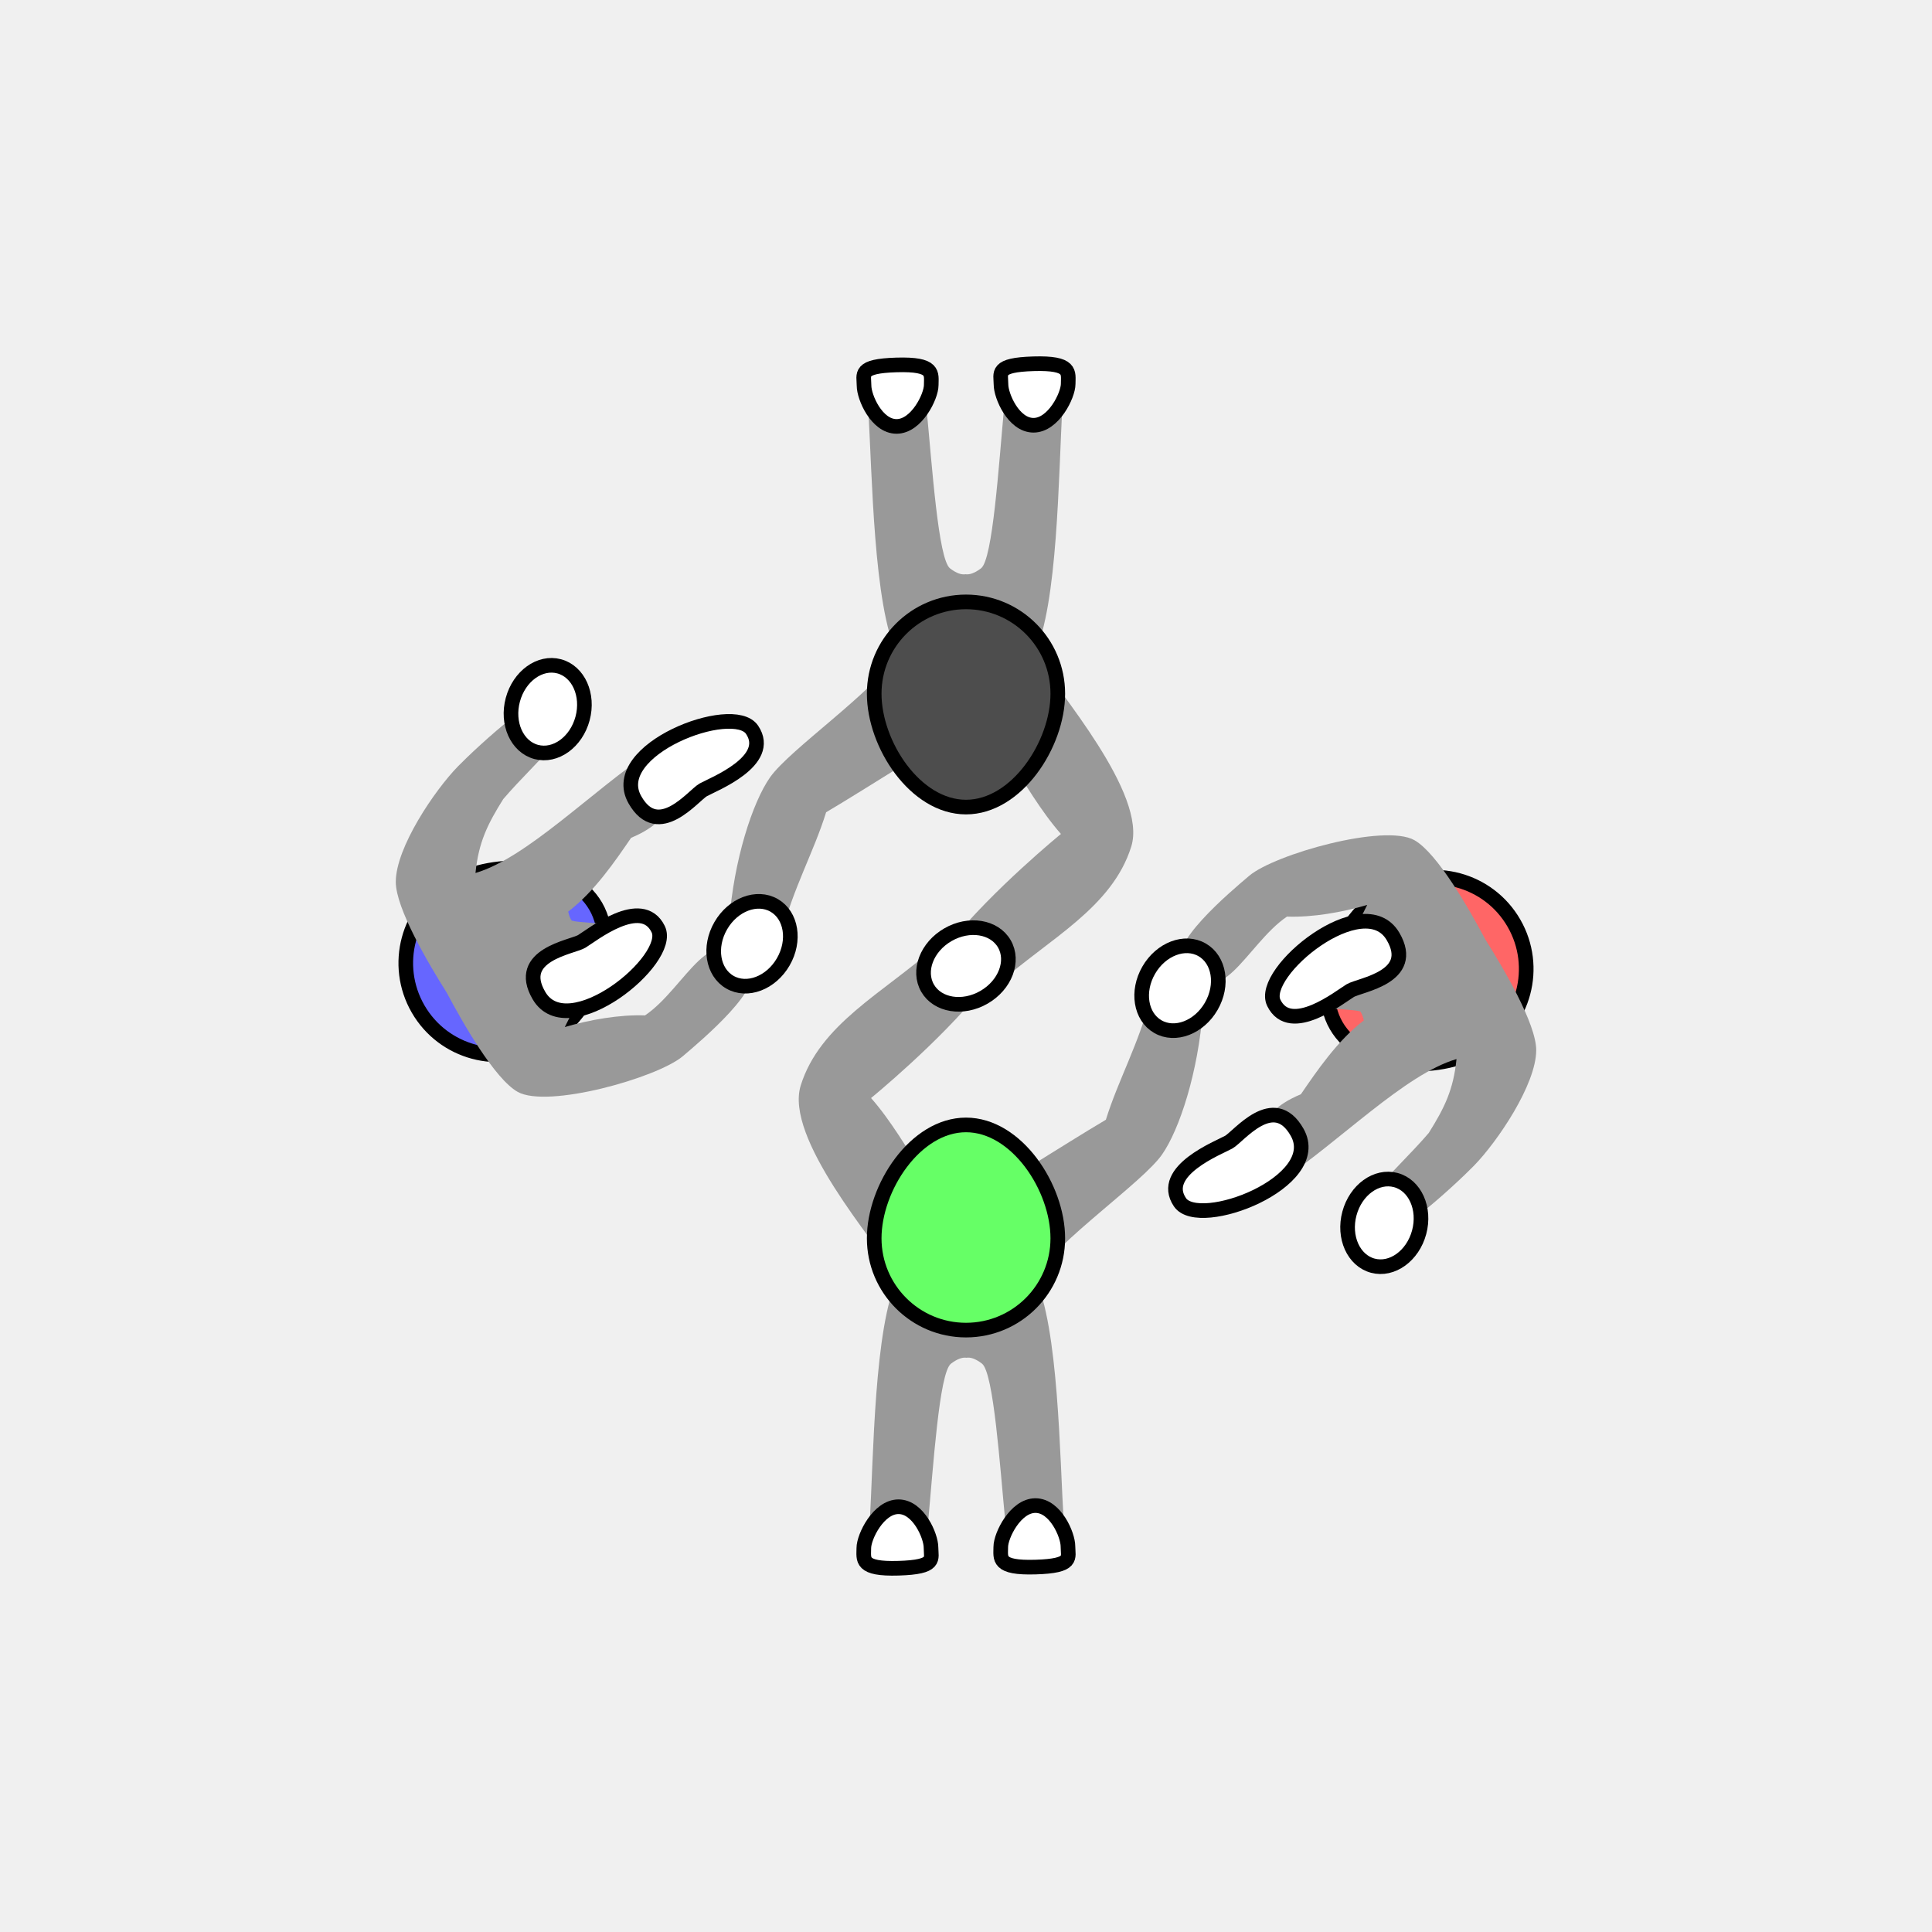
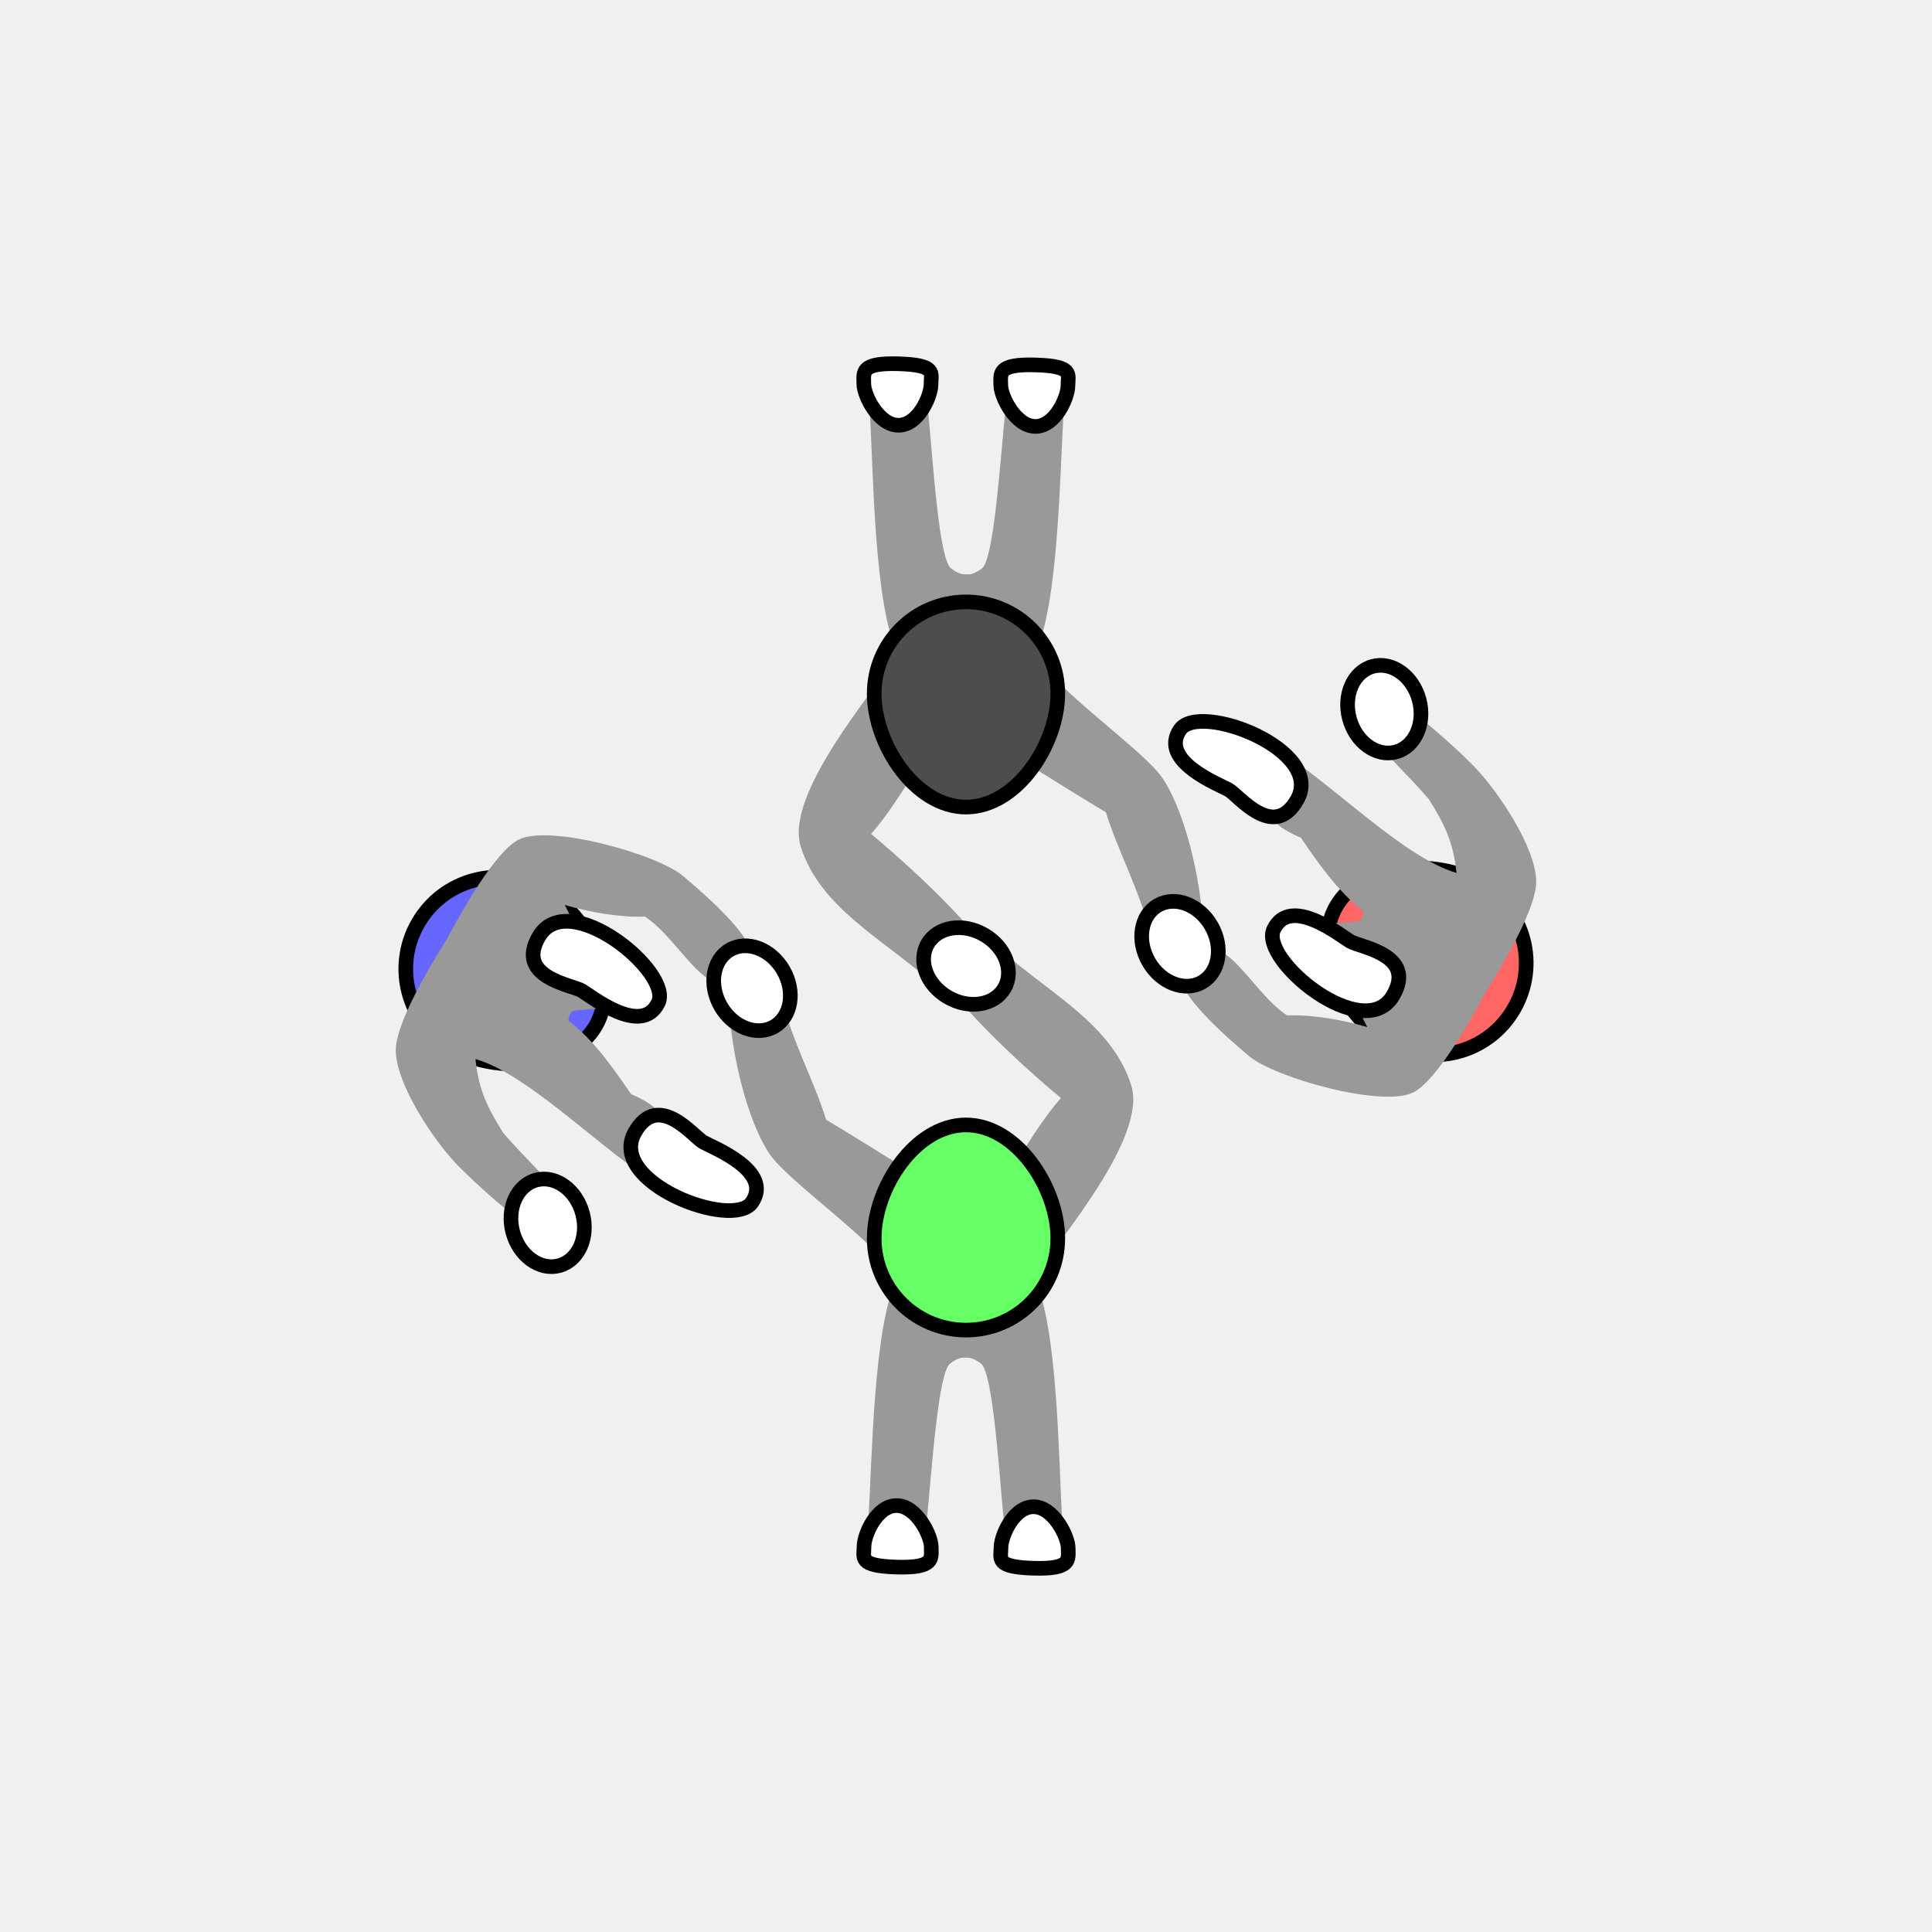
<svg xmlns="http://www.w3.org/2000/svg" width="35mm" height="35mm" viewBox="0 0 35 35" version="1.1" id="svg1" xml:space="preserve">
  <defs id="defs1" />
  <g id="layer1">
-     <path style="fill:#999999;fill-opacity:1;stroke:none;stroke-width:0.265;stroke-dasharray:none;stroke-opacity:1" d="m 18.738,7.113 c 0.262,-0.004 0.518,0.082 0.508,0.262 -0.072,1.252 -0.081,3.577 -0.51,4.482 0.438,0.679 2.054,2.531 1.758,3.479 -0.347,1.111 -1.492,1.673 -2.419,2.496 -0.211,0.187 -1.046,-0.529 -0.869,-0.748 0.786,-0.975 2.014,-1.976 2.014,-1.976 -0.738,-0.838 -1.159,-2.062 -1.723,-1.917 -0.47,0.226 -1.752,1.063 -2.531,1.524 -0.224,0.721 -0.598,1.375 -0.818,2.235 -0.025,0.28 -0.958,0.02 -0.937,-0.261 0.082,-1.1 0.418,-2.15 0.74,-2.608 0.355,-0.504 1.868,-1.538 2.303,-2.219 -0.432,-0.904 -0.45,-3.23 -0.527,-4.482 -0.022,-0.359 1.022,-0.346 1.057,0.012 0.101,1.03 0.213,2.744 0.428,2.906 0.121,0.092 0.211,0.116 0.279,0.105 0.068,0.01 0.16,-0.015 0.281,-0.107 0.214,-0.163 0.321,-1.876 0.418,-2.906 0.017,-0.179 0.285,-0.273 0.547,-0.277 z" id="path4-6" />
-     <path id="path1-3" style="fill:#4d4d4d;fill-opacity:1;stroke:#000000;stroke-width:0.265" d="m 15.837,12.567 c 0,0.918 0.744,2.054 1.663,2.054 0.918,0 1.663,-1.136 1.663,-2.054 0,-0.918 -0.744,-1.663 -1.663,-1.663 -0.918,0 -1.663,0.744 -1.663,1.663 z" />
-     <path id="path1-7-1-1" style="fill:#ffffff;stroke:#000000;stroke-width:0.265;stroke-dasharray:none" d="m 18.134,6.966 c 0,0.207 0.228,0.738 0.589,0.738 0.361,0 0.628,-0.542 0.628,-0.749 0,-0.207 0.07,-0.386 -0.628,-0.365 -0.698,0.021 -0.589,0.168 -0.589,0.375 z" />
-     <path id="path1-7-1-9-7" style="fill:#ffffff;stroke:#000000;stroke-width:0.265;stroke-dasharray:none" d="m 15.653,6.987 c 0,0.207 0.228,0.738 0.589,0.738 0.361,0 0.628,-0.542 0.628,-0.749 0,-0.207 0.07,-0.386 -0.628,-0.365 -0.698,0.021 -0.589,0.168 -0.589,0.375 z" />
-     <path id="path1-3-0-4-9" style="fill:#6666ff;fill-opacity:1;stroke:#000000;stroke-width:0.265" d="m 8.183,16.006 c 0.795,-0.459 2.151,-0.383 2.61,0.413 0.459,0.795 -0.153,2.008 -0.948,2.467 C 9.05,19.345 8.033,19.073 7.574,18.278 7.115,17.482 7.387,16.466 8.183,16.006 Z" />
-     <path style="fill:#999999;fill-opacity:1;stroke:none;stroke-width:0.265;stroke-dasharray:none;stroke-opacity:1" d="m 10.232,18.606 c 0.444,-0.131 0.989,-0.228 1.453,-0.211 0.74,-0.499 1.226,-1.851 1.872,-0.862 0.341,0.312 -0.845,1.311 -1.187,1.601 C 11.908,19.525 9.917,20.087 9.376,19.779 8.961,19.543 8.385,18.534 8.093,17.983 7.76,17.455 7.168,16.452 7.17,15.974 7.172,15.352 7.872,14.32 8.294,13.886 8.607,13.564 10.048,12.21 10.271,12.571 10.603,13.11 9.753,13.731 9.117,14.476 c -0.277,0.443 -0.447,0.774 -0.503,1.339 0.933,-0.273 2.131,-1.504 3.177,-2.197 0.299,-0.198 0.877,0.671 0.585,0.88 -0.421,0.301 -0.451,0.473 -0.943,0.68 -0.284,0.415 -0.663,0.974 -1.139,1.336 0.01,0.062 0.032,0.114 0.058,0.158 0.026,0.045 0.957,0.069 1.006,0.109 0.41,0.468 -0.048,0.498 -0.803,1.181 z" id="path4-6-3-2-0-9" />
-     <ellipse style="fill:#ffffff;fill-opacity:1;stroke:#000000;stroke-width:0.265;stroke-dasharray:none;stroke-opacity:1" id="path1-7-2-9-9-1-3-3" cx="-12.909" cy="-9.841" rx="0.654" ry="0.803" transform="rotate(-165)" />
-     <path id="path1-7-1-1-4-1-4" style="fill:#ffffff;stroke:#000000;stroke-width:0.265;stroke-dasharray:none" d="m 11.924,16.833 c -0.299,-0.615 -1.207,0.115 -1.385,0.221 -0.178,0.106 -1.209,0.241 -0.775,0.982 0.527,0.899 2.43,-0.649 2.16,-1.203 z" />
-     <path id="path1-7-1-1-4-5-9-3" style="fill:#ffffff;stroke:#000000;stroke-width:0.265;stroke-dasharray:none" d="m 13.624,13.22 c 0.383,0.567 -0.703,0.988 -0.884,1.089 -0.181,0.102 -0.813,0.927 -1.238,0.18 -0.515,-0.906 1.777,-1.78 2.122,-1.269 z" />
-     <ellipse style="fill:#ffffff;fill-opacity:1;stroke:#000000;stroke-width:0.265;stroke-dasharray:none;stroke-opacity:1" id="path1-7-2-9-9-1-3-1" cx="-20.347" cy="-7.995" rx="0.654" ry="0.803" transform="rotate(-150)" />
-     <path style="fill:#999999;fill-opacity:1;stroke:none;stroke-width:0.265;stroke-dasharray:none;stroke-opacity:1" d="m 16.262,27.887 c -0.262,0.004 -0.518,-0.082 -0.508,-0.262 0.072,-1.252 0.081,-3.577 0.51,-4.482 -0.438,-0.679 -2.054,-2.531 -1.758,-3.479 0.347,-1.111 1.492,-1.673 2.419,-2.496 0.211,-0.187 1.046,0.529 0.869,0.748 -0.786,0.975 -2.014,1.976 -2.014,1.976 0.738,0.838 1.159,2.062 1.723,1.917 0.47,-0.226 1.752,-1.063 2.531,-1.524 0.224,-0.721 0.598,-1.375 0.818,-2.235 0.025,-0.28 0.958,-0.02 0.937,0.261 -0.082,1.1 -0.418,2.15 -0.74,2.608 -0.355,0.504 -1.868,1.538 -2.303,2.219 0.432,0.904 0.45,3.23 0.527,4.482 0.022,0.359 -1.022,0.346 -1.057,-0.012 -0.101,-1.03 -0.213,-2.744 -0.428,-2.906 -0.121,-0.092 -0.211,-0.116 -0.279,-0.105 -0.068,-0.01 -0.16,0.015 -0.281,0.107 -0.214,0.163 -0.321,1.876 -0.418,2.906 -0.017,0.179 -0.285,0.273 -0.547,0.277 z" id="path4-6-9" />
-     <path id="path1-3-0" style="fill:#66ff66;fill-opacity:1;stroke:#000000;stroke-width:0.265" d="m 19.163,22.433 c 0,-0.918 -0.744,-2.054 -1.663,-2.054 -0.918,0 -1.663,1.136 -1.663,2.054 0,0.918 0.744,1.663 1.663,1.663 0.918,0 1.663,-0.744 1.663,-1.663 z" />
-     <path id="path1-7-1-1-5" style="fill:#ffffff;stroke:#000000;stroke-width:0.265;stroke-dasharray:none" d="m 16.866,28.034 c 0,-0.207 -0.228,-0.738 -0.589,-0.738 -0.361,0 -0.628,0.542 -0.628,0.749 0,0.207 -0.07,0.386 0.628,0.365 0.698,-0.021 0.589,-0.168 0.589,-0.375 z" />
-     <path id="path1-7-1-9-7-6" style="fill:#ffffff;stroke:#000000;stroke-width:0.265;stroke-dasharray:none" d="m 19.347,28.013 c 0,-0.207 -0.228,-0.738 -0.589,-0.738 -0.361,0 -0.628,0.542 -0.628,0.749 0,0.207 -0.07,0.386 0.628,0.365 0.698,-0.021 0.589,-0.168 0.589,-0.375 z" />
-     <path id="path1-3-0-4-9-7" style="fill:#ff6666;fill-opacity:1;stroke:#000000;stroke-width:0.265" d="m 26.817,18.994 c -0.795,0.459 -2.151,0.383 -2.61,-0.413 -0.459,-0.795 0.153,-2.008 0.948,-2.467 0.795,-0.459 1.812,-0.187 2.271,0.609 0.459,0.795 0.187,1.812 -0.609,2.271 z" />
-     <path style="fill:#999999;fill-opacity:1;stroke:none;stroke-width:0.265;stroke-dasharray:none;stroke-opacity:1" d="m 24.768,16.394 c -0.444,0.131 -0.989,0.228 -1.453,0.211 -0.74,0.499 -1.226,1.851 -1.872,0.862 -0.341,-0.312 0.845,-1.311 1.187,-1.601 0.462,-0.391 2.453,-0.953 2.994,-0.645 0.415,0.236 0.991,1.245 1.283,1.796 0.333,0.528 0.924,1.531 0.923,2.009 -0.002,0.623 -0.702,1.654 -1.124,2.088 -0.313,0.322 -1.754,1.676 -1.977,1.315 -0.332,-0.539 0.518,-1.16 1.154,-1.904 0.277,-0.443 0.447,-0.774 0.503,-1.339 -0.933,0.273 -2.131,1.504 -3.177,2.197 -0.299,0.198 -0.877,-0.671 -0.585,-0.88 0.421,-0.301 0.451,-0.473 0.943,-0.68 0.284,-0.415 0.663,-0.974 1.139,-1.336 -0.01,-0.062 -0.032,-0.114 -0.058,-0.158 -0.026,-0.045 -0.957,-0.069 -1.006,-0.109 -0.41,-0.468 0.048,-0.498 0.803,-1.181 z" id="path4-6-3-2-0-9-7" />
-     <ellipse style="fill:#ffffff;fill-opacity:1;stroke:#000000;stroke-width:0.265;stroke-dasharray:none;stroke-opacity:1" id="path1-7-2-9-9-1-3-3-4" cx="29.957" cy="14.908" rx="0.654" ry="0.803" transform="rotate(15)" />
-     <path id="path1-7-1-1-4-1-4-0" style="fill:#ffffff;stroke:#000000;stroke-width:0.265;stroke-dasharray:none" d="m 23.076,18.167 c 0.299,0.615 1.207,-0.115 1.385,-0.221 0.178,-0.106 1.209,-0.241 0.775,-0.982 -0.527,-0.899 -2.43,0.649 -2.16,1.203 z" />
-     <path id="path1-7-1-1-4-5-9-3-6" style="fill:#ffffff;stroke:#000000;stroke-width:0.265;stroke-dasharray:none" d="m 21.376,21.78 c -0.383,-0.567 0.703,-0.988 0.884,-1.089 0.181,-0.102 0.813,-0.927 1.238,-0.18 0.515,0.906 -1.777,1.78 -2.122,1.269 z" />
-     <ellipse style="fill:#ffffff;fill-opacity:1;stroke:#000000;stroke-width:0.265;stroke-dasharray:none;stroke-opacity:1" id="path1-7-2-9-9-1-3-1-4" cx="27.464" cy="4.816" rx="0.654" ry="0.803" transform="rotate(30)" />
-     <ellipse style="fill:#ffffff;fill-opacity:1;stroke:#000000;stroke-width:0.265;stroke-dasharray:none;stroke-opacity:1" id="path1-7-2-9-9-1" cx="-23.905" cy="6.405" rx="0.654" ry="0.803" transform="rotate(-120)" />
+     <path style="fill:#999999;fill-opacity:1;stroke:none;stroke-width:0.265;stroke-dasharray:none;stroke-opacity:1" d="m 16.262,7.113 c -0.262,-0.004 -0.518,0.082 -0.508,0.262 0.072,1.252 0.081,3.577 0.51,4.482 -0.438,0.679 -2.054,2.531 -1.758,3.479 0.347,1.111 1.492,1.673 2.419,2.496 0.211,0.187 1.046,-0.529 0.869,-0.748 -0.786,-0.975 -2.014,-1.976 -2.014,-1.976 0.738,-0.838 1.159,-2.062 1.723,-1.917 0.47,0.226 1.752,1.063 2.531,1.524 0.224,0.721 0.598,1.375 0.818,2.235 0.025,0.28 0.958,0.02 0.937,-0.261 -0.082,-1.1 -0.418,-2.15 -0.74,-2.608 -0.355,-0.504 -1.868,-1.538 -2.303,-2.219 0.432,-0.904 0.45,-3.23 0.527,-4.482 0.022,-0.359 -1.022,-0.346 -1.057,0.012 -0.101,1.03 -0.213,2.744 -0.428,2.906 -0.121,0.092 -0.211,0.116 -0.279,0.105 -0.068,0.01 -0.16,-0.015 -0.281,-0.107 C 17.013,10.134 16.906,8.421 16.809,7.391 16.792,7.212 16.525,7.117 16.262,7.113 Z" id="path4-6" />
+     <path id="path1-3" style="fill:#4d4d4d;fill-opacity:1;stroke:#000000;stroke-width:0.265" d="m 19.163,12.567 c 0,0.918 -0.744,2.054 -1.663,2.054 -0.918,0 -1.663,-1.136 -1.663,-2.054 0,-0.918 0.744,-1.663 1.663,-1.663 0.918,0 1.663,0.744 1.663,1.663 z" />
+     <path id="path1-7-1-1" style="fill:#ffffff;stroke:#000000;stroke-width:0.265;stroke-dasharray:none" d="m 16.866,6.966 c 0,0.207 -0.228,0.738 -0.589,0.738 -0.361,0 -0.628,-0.542 -0.628,-0.749 0,-0.207 -0.07,-0.386 0.628,-0.365 0.698,0.021 0.589,0.168 0.589,0.375 z" />
+     <path id="path1-7-1-9-7" style="fill:#ffffff;stroke:#000000;stroke-width:0.265;stroke-dasharray:none" d="m 19.347,6.987 c 0,0.207 -0.228,0.738 -0.589,0.738 -0.361,0 -0.628,-0.542 -0.628,-0.749 0,-0.207 -0.07,-0.386 0.628,-0.365 0.698,0.021 0.589,0.168 0.589,0.375 z" />
+     <path id="path1-3-0-4-9" style="fill:#ff6666;fill-opacity:1;stroke:#000000;stroke-width:0.265" d="m 26.817,16.006 c -0.795,-0.459 -2.151,-0.383 -2.61,0.413 -0.459,0.795 0.153,2.008 0.948,2.467 0.795,0.459 1.812,0.187 2.271,-0.609 0.459,-0.795 0.187,-1.812 -0.609,-2.271 z" />
+     <path style="fill:#999999;fill-opacity:1;stroke:none;stroke-width:0.265;stroke-dasharray:none;stroke-opacity:1" d="m 24.768,18.606 c -0.444,-0.131 -0.989,-0.228 -1.453,-0.211 -0.74,-0.499 -1.226,-1.851 -1.872,-0.862 -0.341,0.312 0.845,1.311 1.187,1.601 0.462,0.391 2.453,0.953 2.994,0.645 0.415,-0.236 0.991,-1.245 1.283,-1.796 0.333,-0.528 0.924,-1.531 0.923,-2.009 -0.002,-0.623 -0.702,-1.654 -1.124,-2.088 -0.313,-0.322 -1.754,-1.676 -1.977,-1.315 -0.332,0.539 0.518,1.16 1.154,1.904 0.277,0.443 0.447,0.774 0.503,1.339 -0.933,-0.273 -2.131,-1.504 -3.177,-2.197 -0.299,-0.198 -0.877,0.671 -0.585,0.88 0.421,0.301 0.451,0.473 0.943,0.68 0.284,0.415 0.663,0.974 1.139,1.336 -0.01,0.062 -0.032,0.114 -0.058,0.158 -0.026,0.045 -0.957,0.069 -1.006,0.109 -0.41,0.468 0.048,0.498 0.803,1.181 z" id="path4-6-3-2-0-9" />
+     <ellipse style="fill:#ffffff;fill-opacity:1;stroke:#000000;stroke-width:0.265;stroke-dasharray:none;stroke-opacity:1" id="path1-7-2-9-9-1-3-3" cx="20.898" cy="-18.9" rx="0.654" ry="0.803" transform="matrix(0.9659258,-0.258819,-0.258819,-0.9659258,0,0)" />
+     <path id="path1-7-1-1-4-1-4" style="fill:#ffffff;stroke:#000000;stroke-width:0.265;stroke-dasharray:none" d="m 23.076,16.833 c 0.299,-0.615 1.207,0.115 1.385,0.221 0.178,0.106 1.209,0.241 0.775,0.982 -0.527,0.899 -2.43,-0.649 -2.16,-1.203 z" />
+     <path id="path1-7-1-1-4-5-9-3" style="fill:#ffffff;stroke:#000000;stroke-width:0.265;stroke-dasharray:none" d="m 21.376,13.22 c -0.383,0.567 0.703,0.988 0.884,1.089 0.181,0.102 0.813,0.927 1.238,0.18 0.515,-0.906 -1.777,-1.78 -2.122,-1.269 z" />
+     <ellipse style="fill:#ffffff;fill-opacity:1;stroke:#000000;stroke-width:0.265;stroke-dasharray:none;stroke-opacity:1" id="path1-7-2-9-9-1-3-1" cx="9.964" cy="-25.495" rx="0.654" ry="0.803" transform="matrix(0.8660254,-0.5,-0.5,-0.8660254,0,0)" />
+     <path style="fill:#999999;fill-opacity:1;stroke:none;stroke-width:0.265;stroke-dasharray:none;stroke-opacity:1" d="m 18.738,27.887 c 0.262,0.004 0.518,-0.082 0.508,-0.262 -0.072,-1.252 -0.081,-3.577 -0.51,-4.482 0.438,-0.679 2.054,-2.531 1.758,-3.479 -0.347,-1.111 -1.492,-1.673 -2.419,-2.496 -0.211,-0.187 -1.046,0.529 -0.869,0.748 0.786,0.975 2.014,1.976 2.014,1.976 -0.738,0.838 -1.159,2.062 -1.723,1.917 -0.47,-0.226 -1.752,-1.063 -2.531,-1.524 -0.224,-0.721 -0.598,-1.375 -0.818,-2.235 -0.025,-0.28 -0.958,-0.02 -0.937,0.261 0.082,1.1 0.418,2.15 0.74,2.608 0.355,0.504 1.868,1.538 2.303,2.219 -0.432,0.904 -0.45,3.23 -0.527,4.482 -0.022,0.359 1.022,0.346 1.057,-0.012 0.101,-1.03 0.213,-2.744 0.428,-2.906 0.121,-0.092 0.211,-0.116 0.279,-0.105 0.068,-0.01 0.16,0.015 0.281,0.107 0.214,0.163 0.321,1.876 0.418,2.906 0.017,0.179 0.285,0.273 0.547,0.277 z" id="path4-6-9" />
+     <path id="path1-3-0" style="fill:#66ff66;fill-opacity:1;stroke:#000000;stroke-width:0.265" d="m 15.837,22.433 c 0,-0.918 0.744,-2.054 1.663,-2.054 0.918,0 1.663,1.136 1.663,2.054 0,0.918 -0.744,1.663 -1.663,1.663 -0.918,0 -1.663,-0.744 -1.663,-1.663 z" />
+     <path id="path1-7-1-1-5" style="fill:#ffffff;stroke:#000000;stroke-width:0.265;stroke-dasharray:none" d="m 18.134,28.034 c 0,-0.207 0.228,-0.738 0.589,-0.738 0.361,0 0.628,0.542 0.628,0.749 0,0.207 0.07,0.386 -0.628,0.365 -0.698,-0.021 -0.589,-0.168 -0.589,-0.375 z" />
+     <path id="path1-7-1-9-7-6" style="fill:#ffffff;stroke:#000000;stroke-width:0.265;stroke-dasharray:none" d="m 15.653,28.013 c 0,-0.207 0.228,-0.738 0.589,-0.738 0.361,0 0.628,0.542 0.628,0.749 0,0.207 0.07,0.386 -0.628,0.365 -0.698,-0.021 -0.589,-0.168 -0.589,-0.375 z" />
+     <path id="path1-3-0-4-9-7" style="fill:#6666ff;fill-opacity:1;stroke:#000000;stroke-width:0.265" d="m 8.183,18.994 c 0.795,0.459 2.151,0.383 2.61,-0.413 0.459,-0.795 -0.153,-2.008 -0.948,-2.467 -0.795,-0.459 -1.812,-0.187 -2.271,0.609 -0.459,0.795 -0.187,1.812 0.609,2.271 z" />
+     <path style="fill:#999999;fill-opacity:1;stroke:none;stroke-width:0.265;stroke-dasharray:none;stroke-opacity:1" d="m 10.232,16.394 c 0.444,0.131 0.989,0.228 1.453,0.211 0.74,0.499 1.226,1.851 1.872,0.862 0.341,-0.312 -0.845,-1.311 -1.187,-1.601 -0.462,-0.391 -2.453,-0.953 -2.994,-0.645 -0.415,0.236 -0.991,1.245 -1.283,1.796 -0.333,0.528 -0.924,1.531 -0.923,2.009 0.002,0.623 0.702,1.654 1.124,2.088 0.313,0.322 1.754,1.676 1.977,1.315 C 10.603,21.89 9.753,21.269 9.117,20.524 8.84,20.082 8.67,19.75 8.614,19.185 c 0.933,0.273 2.131,1.504 3.177,2.197 0.299,0.198 0.877,-0.671 0.585,-0.88 -0.421,-0.301 -0.451,-0.473 -0.943,-0.68 -0.284,-0.415 -0.663,-0.974 -1.139,-1.336 0.01,-0.062 0.032,-0.114 0.058,-0.158 0.026,-0.045 0.957,-0.069 1.006,-0.109 0.41,-0.468 -0.048,-0.498 -0.803,-1.181 z" id="path4-6-3-2-0-9-7" />
+     <ellipse style="fill:#ffffff;fill-opacity:1;stroke:#000000;stroke-width:0.265;stroke-dasharray:none;stroke-opacity:1" id="path1-7-2-9-9-1-3-3-4" cx="-3.85" cy="23.966" rx="0.654" ry="0.803" transform="matrix(-0.9659258,0.258819,0.258819,0.9659258,0,0)" />
+     <path id="path1-7-1-1-4-1-4-0" style="fill:#ffffff;stroke:#000000;stroke-width:0.265;stroke-dasharray:none" d="M 11.924,18.167 C 11.624,18.783 10.717,18.052 10.539,17.947 10.36,17.841 9.329,17.706 9.764,16.965 c 0.527,-0.899 2.43,0.649 2.16,1.203 z" />
+     <path id="path1-7-1-1-4-5-9-3-6" style="fill:#ffffff;stroke:#000000;stroke-width:0.265;stroke-dasharray:none" d="m 13.624,21.78 c 0.383,-0.567 -0.703,-0.988 -0.884,-1.089 -0.181,-0.102 -0.813,-0.927 -1.238,-0.18 -0.515,0.906 1.777,1.78 2.122,1.269 z" />
+     <ellipse style="fill:#ffffff;fill-opacity:1;stroke:#000000;stroke-width:0.265;stroke-dasharray:none;stroke-opacity:1" id="path1-7-2-9-9-1-3-1-4" cx="-2.847" cy="22.316" rx="0.654" ry="0.803" transform="matrix(-0.8660254,0.5,0.5,0.8660254,0,0)" />
+     <ellipse style="fill:#ffffff;fill-opacity:1;stroke:#000000;stroke-width:0.265;stroke-dasharray:none;stroke-opacity:1" id="path1-7-2-9-9-1" cx="-6.405" cy="-23.906" rx="0.654" ry="0.803" transform="matrix(0.5,-0.8660254,-0.8660254,-0.5,0,0)" />
  </g>
</svg>
